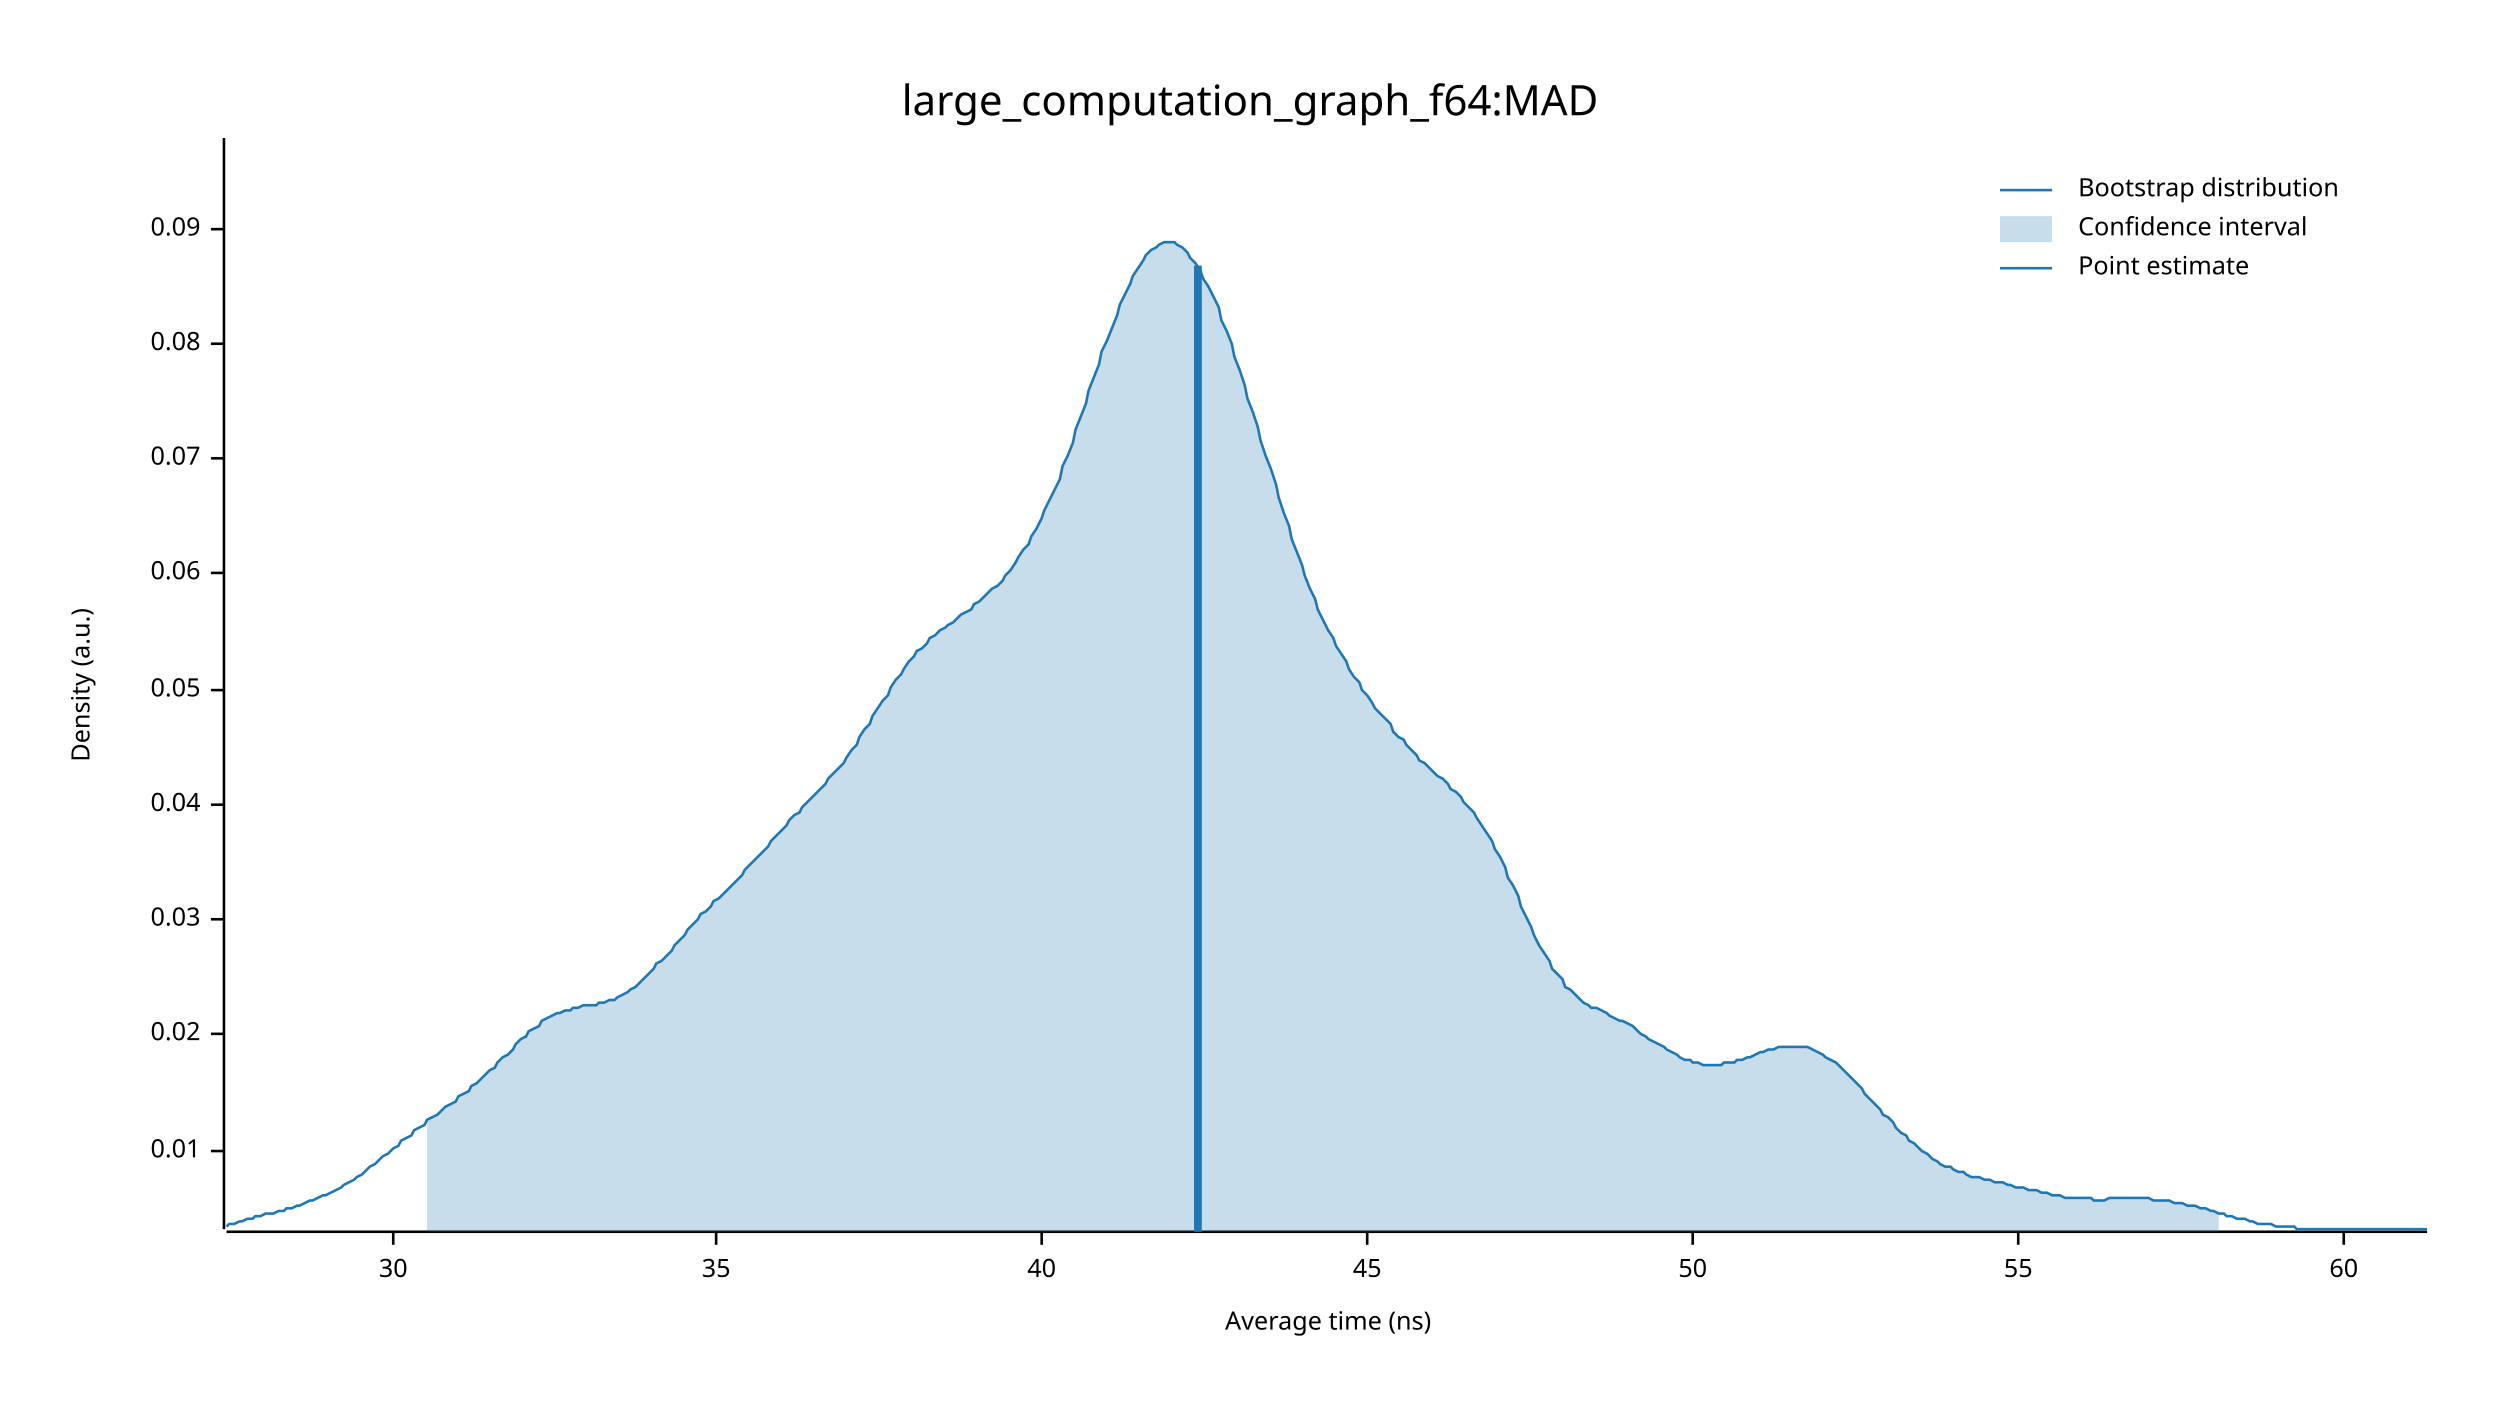
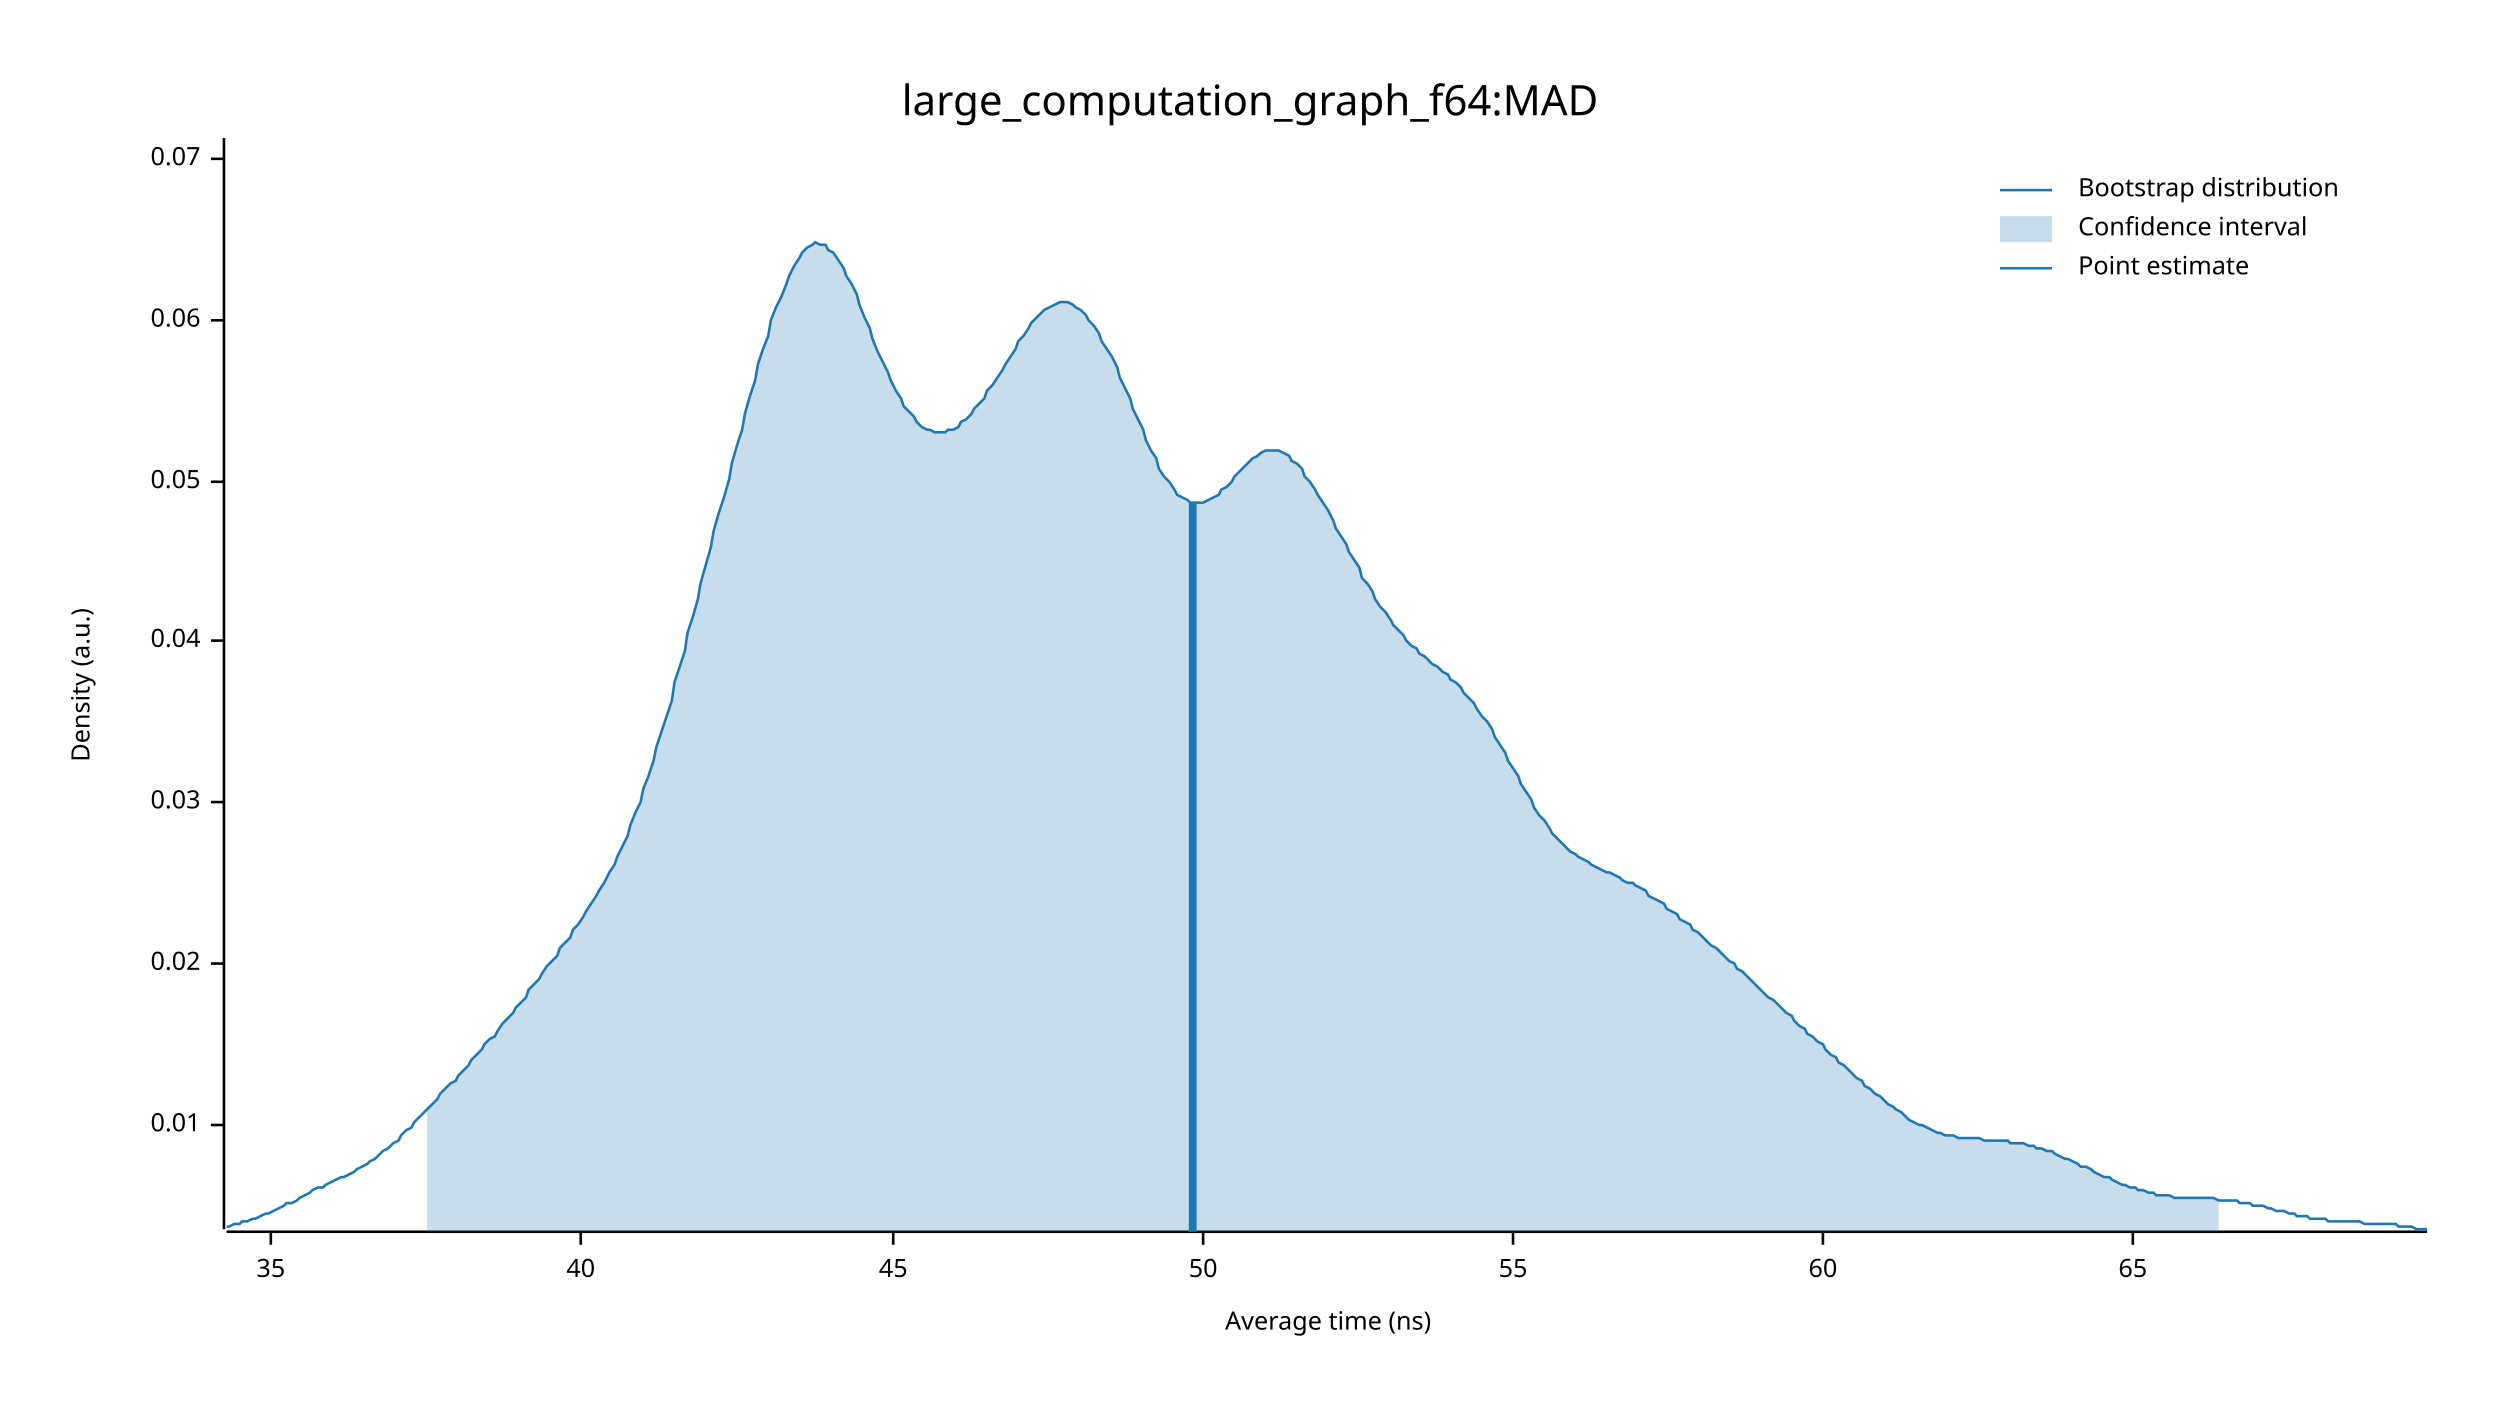
<svg xmlns="http://www.w3.org/2000/svg" width="960" height="540" viewBox="0 0 960 540">
  <text x="480" y="32" dy="0.76em" text-anchor="middle" font-family="sans-serif" font-size="16.129" opacity="1" fill="#000000">
large_computation_graph_f64:MAD
</text>
  <text x="27" y="263" dy="0.76em" text-anchor="middle" font-family="sans-serif" font-size="9.677" opacity="1" fill="#000000" transform="rotate(270, 27, 263)">
Density (a.u.)
</text>
  <text x="510" y="513" dy="-0.5ex" text-anchor="middle" font-family="sans-serif" font-size="9.677" opacity="1" fill="#000000">
Average time (ns)
</text>
  <polyline fill="none" opacity="1" stroke="#000000" stroke-width="1" points="86,53 86,472 " />
-   <text x="77" y="442" dy="0.5ex" text-anchor="end" font-family="sans-serif" font-size="9.677" opacity="1" fill="#000000">
+   <text x="77" y="432" dy="0.5ex" text-anchor="end" font-family="sans-serif" font-size="9.677" opacity="1" fill="#000000">
0.01
</text>
-   <polyline fill="none" opacity="1" stroke="#000000" stroke-width="1" points="81,442 86,442 " />
-   <text x="77" y="397" dy="0.5ex" text-anchor="end" font-family="sans-serif" font-size="9.677" opacity="1" fill="#000000">
+   <polyline fill="none" opacity="1" stroke="#000000" stroke-width="1" points="81,432 86,432 " />
+   <text x="77" y="370" dy="0.5ex" text-anchor="end" font-family="sans-serif" font-size="9.677" opacity="1" fill="#000000">
0.02
</text>
-   <polyline fill="none" opacity="1" stroke="#000000" stroke-width="1" points="81,397 86,397 " />
-   <text x="77" y="353" dy="0.5ex" text-anchor="end" font-family="sans-serif" font-size="9.677" opacity="1" fill="#000000">
+   <polyline fill="none" opacity="1" stroke="#000000" stroke-width="1" points="81,370 86,370 " />
+   <text x="77" y="308" dy="0.5ex" text-anchor="end" font-family="sans-serif" font-size="9.677" opacity="1" fill="#000000">
0.03
</text>
-   <polyline fill="none" opacity="1" stroke="#000000" stroke-width="1" points="81,353 86,353 " />
-   <text x="77" y="309" dy="0.5ex" text-anchor="end" font-family="sans-serif" font-size="9.677" opacity="1" fill="#000000">
+   <polyline fill="none" opacity="1" stroke="#000000" stroke-width="1" points="81,308 86,308 " />
+   <text x="77" y="246" dy="0.5ex" text-anchor="end" font-family="sans-serif" font-size="9.677" opacity="1" fill="#000000">
0.04
</text>
-   <polyline fill="none" opacity="1" stroke="#000000" stroke-width="1" points="81,309 86,309 " />
-   <text x="77" y="265" dy="0.5ex" text-anchor="end" font-family="sans-serif" font-size="9.677" opacity="1" fill="#000000">
+   <polyline fill="none" opacity="1" stroke="#000000" stroke-width="1" points="81,246 86,246 " />
+   <text x="77" y="185" dy="0.5ex" text-anchor="end" font-family="sans-serif" font-size="9.677" opacity="1" fill="#000000">
0.05
</text>
-   <polyline fill="none" opacity="1" stroke="#000000" stroke-width="1" points="81,265 86,265 " />
-   <text x="77" y="220" dy="0.5ex" text-anchor="end" font-family="sans-serif" font-size="9.677" opacity="1" fill="#000000">
+   <polyline fill="none" opacity="1" stroke="#000000" stroke-width="1" points="81,185 86,185 " />
+   <text x="77" y="123" dy="0.5ex" text-anchor="end" font-family="sans-serif" font-size="9.677" opacity="1" fill="#000000">
0.06
</text>
-   <polyline fill="none" opacity="1" stroke="#000000" stroke-width="1" points="81,220 86,220 " />
-   <text x="77" y="176" dy="0.5ex" text-anchor="end" font-family="sans-serif" font-size="9.677" opacity="1" fill="#000000">
+   <polyline fill="none" opacity="1" stroke="#000000" stroke-width="1" points="81,123 86,123 " />
+   <text x="77" y="61" dy="0.5ex" text-anchor="end" font-family="sans-serif" font-size="9.677" opacity="1" fill="#000000">
0.07
</text>
-   <polyline fill="none" opacity="1" stroke="#000000" stroke-width="1" points="81,176 86,176 " />
-   <text x="77" y="132" dy="0.5ex" text-anchor="end" font-family="sans-serif" font-size="9.677" opacity="1" fill="#000000">
- 0.08
- </text>
-   <polyline fill="none" opacity="1" stroke="#000000" stroke-width="1" points="81,132 86,132 " />
-   <text x="77" y="88" dy="0.5ex" text-anchor="end" font-family="sans-serif" font-size="9.677" opacity="1" fill="#000000">
- 0.09
- </text>
-   <polyline fill="none" opacity="1" stroke="#000000" stroke-width="1" points="81,88 86,88 " />
+   <polyline fill="none" opacity="1" stroke="#000000" stroke-width="1" points="81,61 86,61 " />
  <polyline fill="none" opacity="1" stroke="#000000" stroke-width="1" points="87,473 932,473 " />
-   <text x="151" y="483" dy="0.76em" text-anchor="middle" font-family="sans-serif" font-size="9.677" opacity="1" fill="#000000">
- 30
- </text>
-   <polyline fill="none" opacity="1" stroke="#000000" stroke-width="1" points="151,473 151,478 " />
-   <text x="275" y="483" dy="0.76em" text-anchor="middle" font-family="sans-serif" font-size="9.677" opacity="1" fill="#000000">
+   <text x="104" y="483" dy="0.76em" text-anchor="middle" font-family="sans-serif" font-size="9.677" opacity="1" fill="#000000">
35
</text>
-   <polyline fill="none" opacity="1" stroke="#000000" stroke-width="1" points="275,473 275,478 " />
-   <text x="400" y="483" dy="0.76em" text-anchor="middle" font-family="sans-serif" font-size="9.677" opacity="1" fill="#000000">
+   <polyline fill="none" opacity="1" stroke="#000000" stroke-width="1" points="104,473 104,478 " />
+   <text x="223" y="483" dy="0.76em" text-anchor="middle" font-family="sans-serif" font-size="9.677" opacity="1" fill="#000000">
40
</text>
-   <polyline fill="none" opacity="1" stroke="#000000" stroke-width="1" points="400,473 400,478 " />
-   <text x="525" y="483" dy="0.76em" text-anchor="middle" font-family="sans-serif" font-size="9.677" opacity="1" fill="#000000">
+   <polyline fill="none" opacity="1" stroke="#000000" stroke-width="1" points="223,473 223,478 " />
+   <text x="343" y="483" dy="0.76em" text-anchor="middle" font-family="sans-serif" font-size="9.677" opacity="1" fill="#000000">
45
</text>
-   <polyline fill="none" opacity="1" stroke="#000000" stroke-width="1" points="525,473 525,478 " />
-   <text x="650" y="483" dy="0.76em" text-anchor="middle" font-family="sans-serif" font-size="9.677" opacity="1" fill="#000000">
+   <polyline fill="none" opacity="1" stroke="#000000" stroke-width="1" points="343,473 343,478 " />
+   <text x="462" y="483" dy="0.76em" text-anchor="middle" font-family="sans-serif" font-size="9.677" opacity="1" fill="#000000">
50
</text>
-   <polyline fill="none" opacity="1" stroke="#000000" stroke-width="1" points="650,473 650,478 " />
-   <text x="775" y="483" dy="0.76em" text-anchor="middle" font-family="sans-serif" font-size="9.677" opacity="1" fill="#000000">
+   <polyline fill="none" opacity="1" stroke="#000000" stroke-width="1" points="462,473 462,478 " />
+   <text x="581" y="483" dy="0.76em" text-anchor="middle" font-family="sans-serif" font-size="9.677" opacity="1" fill="#000000">
55
</text>
-   <polyline fill="none" opacity="1" stroke="#000000" stroke-width="1" points="775,473 775,478 " />
-   <text x="900" y="483" dy="0.76em" text-anchor="middle" font-family="sans-serif" font-size="9.677" opacity="1" fill="#000000">
+   <polyline fill="none" opacity="1" stroke="#000000" stroke-width="1" points="581,473 581,478 " />
+   <text x="700" y="483" dy="0.76em" text-anchor="middle" font-family="sans-serif" font-size="9.677" opacity="1" fill="#000000">
60
</text>
-   <polyline fill="none" opacity="1" stroke="#000000" stroke-width="1" points="900,473 900,478 " />
-   <polyline fill="none" opacity="1" stroke="#1F78B4" stroke-width="1" points="87,471 88,470 90,470 92,469 93,469 95,468 97,468 98,467 100,467 102,466 103,466 105,466 107,465 109,465 110,464 112,464 114,463 115,463 117,462 119,461 120,461 122,460 124,459 125,459 127,458 129,457 131,456 132,455 134,454 136,453 137,452 139,451 141,449 142,448 144,447 146,445 147,444 149,443 151,441 153,440 154,438 156,437 158,436 159,434 161,433 163,432 164,430 166,429 168,428 169,427 171,425 173,424 175,423 176,421 178,420 180,419 181,417 183,416 185,414 186,413 188,411 190,410 191,408 193,406 195,405 197,403 198,401 200,399 202,398 203,396 205,395 207,394 208,392 210,391 212,390 214,389 215,389 217,388 219,388 220,387 222,387 224,386 225,386 227,386 229,386 230,385 232,385 234,384 236,384 237,383 239,382 241,381 242,380 244,379 246,377 247,376 249,374 251,372 252,370 254,369 256,367 258,365 259,363 261,361 263,359 264,357 266,355 268,353 269,351 271,350 273,348 274,346 276,345 278,343 280,341 281,340 283,338 285,336 286,334 288,332 290,330 291,329 293,327 295,325 296,323 298,321 300,319 302,317 303,315 305,313 307,312 308,310 310,308 312,306 313,305 315,303 317,301 318,299 320,297 322,295 324,293 325,291 327,288 329,286 330,283 332,280 334,278 335,275 337,272 339,269 341,267 342,264 344,261 346,259 347,257 349,254 351,252 352,250 354,249 356,247 357,245 359,244 361,242 363,241 364,240 366,239 368,237 369,236 371,235 373,234 374,232 376,231 378,229 379,228 381,226 383,225 385,223 386,221 388,219 390,216 391,214 393,211 395,209 396,206 398,203 400,199 401,196 403,192 405,188 407,184 408,179 410,175 412,170 413,165 415,160 417,155 418,150 420,145 422,140 423,135 425,131 427,126 429,121 430,117 432,113 434,109 435,106 437,103 439,100 440,98 442,96 444,95 445,94 447,93 449,93 451,93 452,94 454,95 456,97 457,99 459,101 461,104 462,107 464,110 466,114 468,118 469,123 471,127 473,132 474,137 476,142 478,148 479,153 481,158 483,164 484,169 486,175 488,180 490,186 491,191 493,197 495,202 496,207 498,212 500,217 501,221 503,226 505,230 506,234 508,238 510,242 512,245 513,248 515,251 517,254 518,257 520,260 522,262 523,265 525,267 527,270 528,272 530,274 532,276 534,278 535,281 537,283 539,284 540,286 542,288 544,290 545,292 547,293 549,295 550,296 552,298 554,299 556,301 557,303 559,304 561,306 562,308 564,310 566,312 567,314 569,317 571,320 573,323 574,326 576,329 578,333 579,337 581,340 583,344 584,348 586,352 588,356 589,359 591,363 593,366 595,369 596,372 598,374 600,376 601,379 603,380 605,382 606,383 608,385 610,386 611,387 613,387 615,388 617,389 618,390 620,391 622,392 623,392 625,393 627,394 628,395 630,397 632,398 633,399 635,400 637,401 639,402 640,403 642,404 644,405 645,406 647,407 649,407 650,408 652,408 654,409 655,409 657,409 659,409 661,409 662,408 664,408 666,408 667,407 669,407 671,406 672,406 674,405 676,404 677,404 679,403 681,403 683,402 684,402 686,402 688,402 689,402 691,402 693,402 694,402 696,403 698,404 700,405 701,406 703,407 705,408 706,409 708,411 710,413 711,414 713,416 715,418 716,420 718,422 720,424 722,426 723,428 725,429 727,431 728,433 730,435 732,436 733,438 735,439 737,441 738,442 740,443 742,445 744,446 745,447 747,448 749,448 750,449 752,450 754,450 755,451 757,452 759,452 760,452 762,453 764,453 766,454 767,454 769,454 771,455 772,455 774,456 776,456 777,456 779,457 781,457 782,457 784,458 786,458 788,459 789,459 791,459 793,460 794,460 796,460 798,460 799,460 801,460 803,460 804,461 806,461 808,461 810,460 811,460 813,460 815,460 816,460 818,460 820,460 821,460 823,460 825,460 827,461 828,461 830,461 832,461 833,461 835,462 837,462 838,462 840,463 842,463 843,463 845,464 847,464 849,465 850,465 852,466 854,466 855,467 857,467 859,468 860,468 862,468 864,469 865,469 867,470 869,470 871,470 872,470 874,471 876,471 877,471 879,471 881,471 882,472 884,472 886,472 887,472 889,472 891,472 893,472 894,472 896,472 898,472 899,472 901,472 903,472 904,472 906,472 908,472 909,472 911,472 913,472 915,472 916,472 918,472 920,472 921,472 923,472 925,472 926,472 928,472 930,472 932,472 " />
-   <polygon opacity="0.25" fill="#1F78B4" points="164,430 166,429 168,428 169,427 171,425 173,424 175,423 176,421 178,420 180,419 181,417 183,416 185,414 186,413 188,411 190,410 191,408 193,406 195,405 197,403 198,401 200,399 202,398 203,396 205,395 207,394 208,392 210,391 212,390 214,389 215,389 217,388 219,388 220,387 222,387 224,386 225,386 227,386 229,386 230,385 232,385 234,384 236,384 237,383 239,382 241,381 242,380 244,379 246,377 247,376 249,374 251,372 252,370 254,369 256,367 258,365 259,363 261,361 263,359 264,357 266,355 268,353 269,351 271,350 273,348 274,346 276,345 278,343 280,341 281,340 283,338 285,336 286,334 288,332 290,330 291,329 293,327 295,325 296,323 298,321 300,319 302,317 303,315 305,313 307,312 308,310 310,308 312,306 313,305 315,303 317,301 318,299 320,297 322,295 324,293 325,291 327,288 329,286 330,283 332,280 334,278 335,275 337,272 339,269 341,267 342,264 344,261 346,259 347,257 349,254 351,252 352,250 354,249 356,247 357,245 359,244 361,242 363,241 364,240 366,239 368,237 369,236 371,235 373,234 374,232 376,231 378,229 379,228 381,226 383,225 385,223 386,221 388,219 390,216 391,214 393,211 395,209 396,206 398,203 400,199 401,196 403,192 405,188 407,184 408,179 410,175 412,170 413,165 415,160 417,155 418,150 420,145 422,140 423,135 425,131 427,126 429,121 430,117 432,113 434,109 435,106 437,103 439,100 440,98 442,96 444,95 445,94 447,93 449,93 451,93 452,94 454,95 456,97 457,99 459,101 461,104 462,107 464,110 466,114 468,118 469,123 471,127 473,132 474,137 476,142 478,148 479,153 481,158 483,164 484,169 486,175 488,180 490,186 491,191 493,197 495,202 496,207 498,212 500,217 501,221 503,226 505,230 506,234 508,238 510,242 512,245 513,248 515,251 517,254 518,257 520,260 522,262 523,265 525,267 527,270 528,272 530,274 532,276 534,278 535,281 537,283 539,284 540,286 542,288 544,290 545,292 547,293 549,295 550,296 552,298 554,299 556,301 557,303 559,304 561,306 562,308 564,310 566,312 567,314 569,317 571,320 573,323 574,326 576,329 578,333 579,337 581,340 583,344 584,348 586,352 588,356 589,359 591,363 593,366 595,369 596,372 598,374 600,376 601,379 603,380 605,382 606,383 608,385 610,386 611,387 613,387 615,388 617,389 618,390 620,391 622,392 623,392 625,393 627,394 628,395 630,397 632,398 633,399 635,400 637,401 639,402 640,403 642,404 644,405 645,406 647,407 649,407 650,408 652,408 654,409 655,409 657,409 659,409 661,409 662,408 664,408 666,408 667,407 669,407 671,406 672,406 674,405 676,404 677,404 679,403 681,403 683,402 684,402 686,402 688,402 689,402 691,402 693,402 694,402 696,403 698,404 700,405 701,406 703,407 705,408 706,409 708,411 710,413 711,414 713,416 715,418 716,420 718,422 720,424 722,426 723,428 725,429 727,431 728,433 730,435 732,436 733,438 735,439 737,441 738,442 740,443 742,445 744,446 745,447 747,448 749,448 750,449 752,450 754,450 755,451 757,452 759,452 760,452 762,453 764,453 766,454 767,454 769,454 771,455 772,455 774,456 776,456 777,456 779,457 781,457 782,457 784,458 786,458 788,459 789,459 791,459 793,460 794,460 796,460 798,460 799,460 801,460 803,460 804,461 806,461 808,461 810,460 811,460 813,460 815,460 816,460 818,460 820,460 821,460 823,460 825,460 827,461 828,461 830,461 832,461 833,461 835,462 837,462 838,462 840,463 842,463 843,463 845,464 847,464 849,465 850,465 852,466 852,473 164,473 " />
-   <polyline fill="none" opacity="1" stroke="#1F78B4" stroke-width="3" points="460,473 460,102 " />
+   <polyline fill="none" opacity="1" stroke="#000000" stroke-width="1" points="700,473 700,478 " />
+   <text x="819" y="483" dy="0.76em" text-anchor="middle" font-family="sans-serif" font-size="9.677" opacity="1" fill="#000000">
+ 65
+ </text>
+   <polyline fill="none" opacity="1" stroke="#000000" stroke-width="1" points="819,473 819,478 " />
+   <polyline fill="none" opacity="1" stroke="#1F78B4" stroke-width="1" points="87,471 88,471 90,470 92,470 93,469 95,469 97,468 98,468 100,467 102,466 103,466 105,465 107,464 109,463 110,462 112,462 114,461 115,460 117,459 119,458 120,457 122,456 124,456 125,455 127,454 129,453 131,452 132,452 134,451 136,450 137,449 139,448 141,447 142,446 144,445 146,443 147,442 149,441 151,439 153,438 154,436 156,434 158,433 159,431 161,429 163,427 164,426 166,424 168,422 169,420 171,418 173,416 175,415 176,413 178,411 180,409 181,407 183,405 185,403 186,401 188,399 190,398 191,396 193,393 195,391 197,389 198,387 200,385 202,383 203,380 205,378 207,376 208,374 210,371 212,369 214,367 215,364 217,362 219,360 220,357 222,355 224,352 225,350 227,347 229,344 230,342 232,339 234,335 236,332 237,329 239,325 241,321 242,317 244,312 246,308 247,303 249,298 251,292 252,287 254,281 256,275 258,269 259,262 261,256 263,250 264,243 266,237 268,230 269,224 271,217 273,210 274,204 276,197 278,191 280,184 281,178 283,171 285,165 286,159 288,152 290,146 291,140 293,134 295,129 296,123 298,118 300,114 302,109 303,106 305,102 307,99 308,97 310,95 312,94 313,93 315,94 317,94 318,96 320,97 322,100 324,103 325,106 327,109 329,113 330,117 332,122 334,126 335,130 337,135 339,139 341,143 342,146 344,150 346,153 347,156 349,158 351,160 352,162 354,164 356,165 357,165 359,166 361,166 363,166 364,165 366,165 368,164 369,162 371,161 373,159 374,157 376,155 378,153 379,150 381,148 383,145 385,142 386,140 388,137 390,134 391,131 393,129 395,126 396,124 398,122 400,120 401,119 403,118 405,117 407,116 408,116 410,116 412,117 413,118 415,119 417,121 418,123 420,125 422,128 423,131 425,134 427,137 429,141 430,145 432,149 434,153 435,157 437,161 439,165 440,169 442,173 444,176 445,180 447,183 449,185 451,188 452,190 454,191 456,192 457,193 459,193 461,193 462,193 464,192 466,191 468,190 469,188 471,187 473,185 474,183 476,181 478,179 479,178 481,176 483,175 484,174 486,173 488,173 490,173 491,173 493,174 495,175 496,177 498,178 500,180 501,183 503,185 505,188 506,190 508,193 510,196 512,200 513,203 515,206 517,209 518,212 520,215 522,218 523,222 525,224 527,227 528,230 530,233 532,235 534,238 535,240 537,242 539,244 540,246 542,248 544,249 545,251 547,252 549,254 550,255 552,256 554,258 556,259 557,261 559,262 561,264 562,266 564,268 566,270 567,272 569,275 571,277 573,280 574,283 576,286 578,289 579,292 581,295 583,298 584,301 586,304 588,307 589,310 591,313 593,315 595,318 596,320 598,322 600,324 601,325 603,327 605,328 606,329 608,330 610,331 611,332 613,333 615,334 617,335 618,335 620,336 622,337 623,338 625,339 627,339 628,340 630,341 632,342 633,344 635,345 637,346 639,347 640,349 642,350 644,351 645,353 647,354 649,355 650,357 652,358 654,360 655,361 657,363 659,364 661,366 662,367 664,369 666,370 667,372 669,373 671,375 672,376 674,378 676,380 677,381 679,383 681,384 683,386 684,387 686,389 688,390 689,392 691,394 693,395 694,397 696,398 698,400 700,401 701,403 703,405 705,406 706,408 708,409 710,411 711,412 713,414 715,415 716,417 718,418 720,420 722,421 723,422 725,424 727,425 728,426 730,427 732,429 733,430 735,431 737,432 738,432 740,433 742,434 744,435 745,435 747,436 749,436 750,436 752,437 754,437 755,437 757,437 759,437 760,437 762,438 764,438 766,438 767,438 769,438 771,438 772,439 774,439 776,439 777,439 779,440 781,440 782,441 784,441 786,442 788,442 789,443 791,444 793,445 794,445 796,446 798,447 799,448 801,448 803,449 804,450 806,451 808,452 810,452 811,453 813,454 815,455 816,455 818,456 820,456 821,457 823,457 825,458 827,458 828,459 830,459 832,459 833,459 835,460 837,460 838,460 840,460 842,460 843,460 845,460 847,460 849,460 850,460 852,461 854,461 855,461 857,461 859,461 860,462 862,462 864,462 865,463 867,463 869,463 871,464 872,464 874,465 876,465 877,465 879,466 881,466 882,467 884,467 886,467 887,468 889,468 891,468 893,468 894,469 896,469 898,469 899,469 901,469 903,469 904,469 906,469 908,470 909,470 911,470 913,470 915,470 916,470 918,470 920,470 921,471 923,471 925,471 926,471 928,472 930,472 932,472 " />
+   <polygon opacity="0.25" fill="#1F78B4" points="164,426 166,424 168,422 169,420 171,418 173,416 175,415 176,413 178,411 180,409 181,407 183,405 185,403 186,401 188,399 190,398 191,396 193,393 195,391 197,389 198,387 200,385 202,383 203,380 205,378 207,376 208,374 210,371 212,369 214,367 215,364 217,362 219,360 220,357 222,355 224,352 225,350 227,347 229,344 230,342 232,339 234,335 236,332 237,329 239,325 241,321 242,317 244,312 246,308 247,303 249,298 251,292 252,287 254,281 256,275 258,269 259,262 261,256 263,250 264,243 266,237 268,230 269,224 271,217 273,210 274,204 276,197 278,191 280,184 281,178 283,171 285,165 286,159 288,152 290,146 291,140 293,134 295,129 296,123 298,118 300,114 302,109 303,106 305,102 307,99 308,97 310,95 312,94 313,93 315,94 317,94 318,96 320,97 322,100 324,103 325,106 327,109 329,113 330,117 332,122 334,126 335,130 337,135 339,139 341,143 342,146 344,150 346,153 347,156 349,158 351,160 352,162 354,164 356,165 357,165 359,166 361,166 363,166 364,165 366,165 368,164 369,162 371,161 373,159 374,157 376,155 378,153 379,150 381,148 383,145 385,142 386,140 388,137 390,134 391,131 393,129 395,126 396,124 398,122 400,120 401,119 403,118 405,117 407,116 408,116 410,116 412,117 413,118 415,119 417,121 418,123 420,125 422,128 423,131 425,134 427,137 429,141 430,145 432,149 434,153 435,157 437,161 439,165 440,169 442,173 444,176 445,180 447,183 449,185 451,188 452,190 454,191 456,192 457,193 459,193 461,193 462,193 464,192 466,191 468,190 469,188 471,187 473,185 474,183 476,181 478,179 479,178 481,176 483,175 484,174 486,173 488,173 490,173 491,173 493,174 495,175 496,177 498,178 500,180 501,183 503,185 505,188 506,190 508,193 510,196 512,200 513,203 515,206 517,209 518,212 520,215 522,218 523,222 525,224 527,227 528,230 530,233 532,235 534,238 535,240 537,242 539,244 540,246 542,248 544,249 545,251 547,252 549,254 550,255 552,256 554,258 556,259 557,261 559,262 561,264 562,266 564,268 566,270 567,272 569,275 571,277 573,280 574,283 576,286 578,289 579,292 581,295 583,298 584,301 586,304 588,307 589,310 591,313 593,315 595,318 596,320 598,322 600,324 601,325 603,327 605,328 606,329 608,330 610,331 611,332 613,333 615,334 617,335 618,335 620,336 622,337 623,338 625,339 627,339 628,340 630,341 632,342 633,344 635,345 637,346 639,347 640,349 642,350 644,351 645,353 647,354 649,355 650,357 652,358 654,360 655,361 657,363 659,364 661,366 662,367 664,369 666,370 667,372 669,373 671,375 672,376 674,378 676,380 677,381 679,383 681,384 683,386 684,387 686,389 688,390 689,392 691,394 693,395 694,397 696,398 698,400 700,401 701,403 703,405 705,406 706,408 708,409 710,411 711,412 713,414 715,415 716,417 718,418 720,420 722,421 723,422 725,424 727,425 728,426 730,427 732,429 733,430 735,431 737,432 738,432 740,433 742,434 744,435 745,435 747,436 749,436 750,436 752,437 754,437 755,437 757,437 759,437 760,437 762,438 764,438 766,438 767,438 769,438 771,438 772,439 774,439 776,439 777,439 779,440 781,440 782,441 784,441 786,442 788,442 789,443 791,444 793,445 794,445 796,446 798,447 799,448 801,448 803,449 804,450 806,451 808,452 810,452 811,453 813,454 815,455 816,455 818,456 820,456 821,457 823,457 825,458 827,458 828,459 830,459 832,459 833,459 835,460 837,460 838,460 840,460 842,460 843,460 845,460 847,460 849,460 850,460 852,461 852,473 164,473 " />
+   <polyline fill="none" opacity="1" stroke="#1F78B4" stroke-width="3" points="458,473 458,193 " />
  <text x="798" y="68" dy="0.76em" text-anchor="start" font-family="sans-serif" font-size="9.677" opacity="1" fill="#000000">
Bootstrap distribution
</text>
  <text x="798" y="83" dy="0.76em" text-anchor="start" font-family="sans-serif" font-size="9.677" opacity="1" fill="#000000">
Confidence interval
</text>
  <text x="798" y="98" dy="0.76em" text-anchor="start" font-family="sans-serif" font-size="9.677" opacity="1" fill="#000000">
Point estimate
</text>
  <polyline fill="none" opacity="1" stroke="#1F78B4" stroke-width="1" points="768,73 788,73 " />
  <rect x="768" y="83" width="20" height="10" opacity="0.25" fill="#1F78B4" stroke="none" />
  <polyline fill="none" opacity="1" stroke="#1F78B4" stroke-width="1" points="768,103 788,103 " />
</svg>
